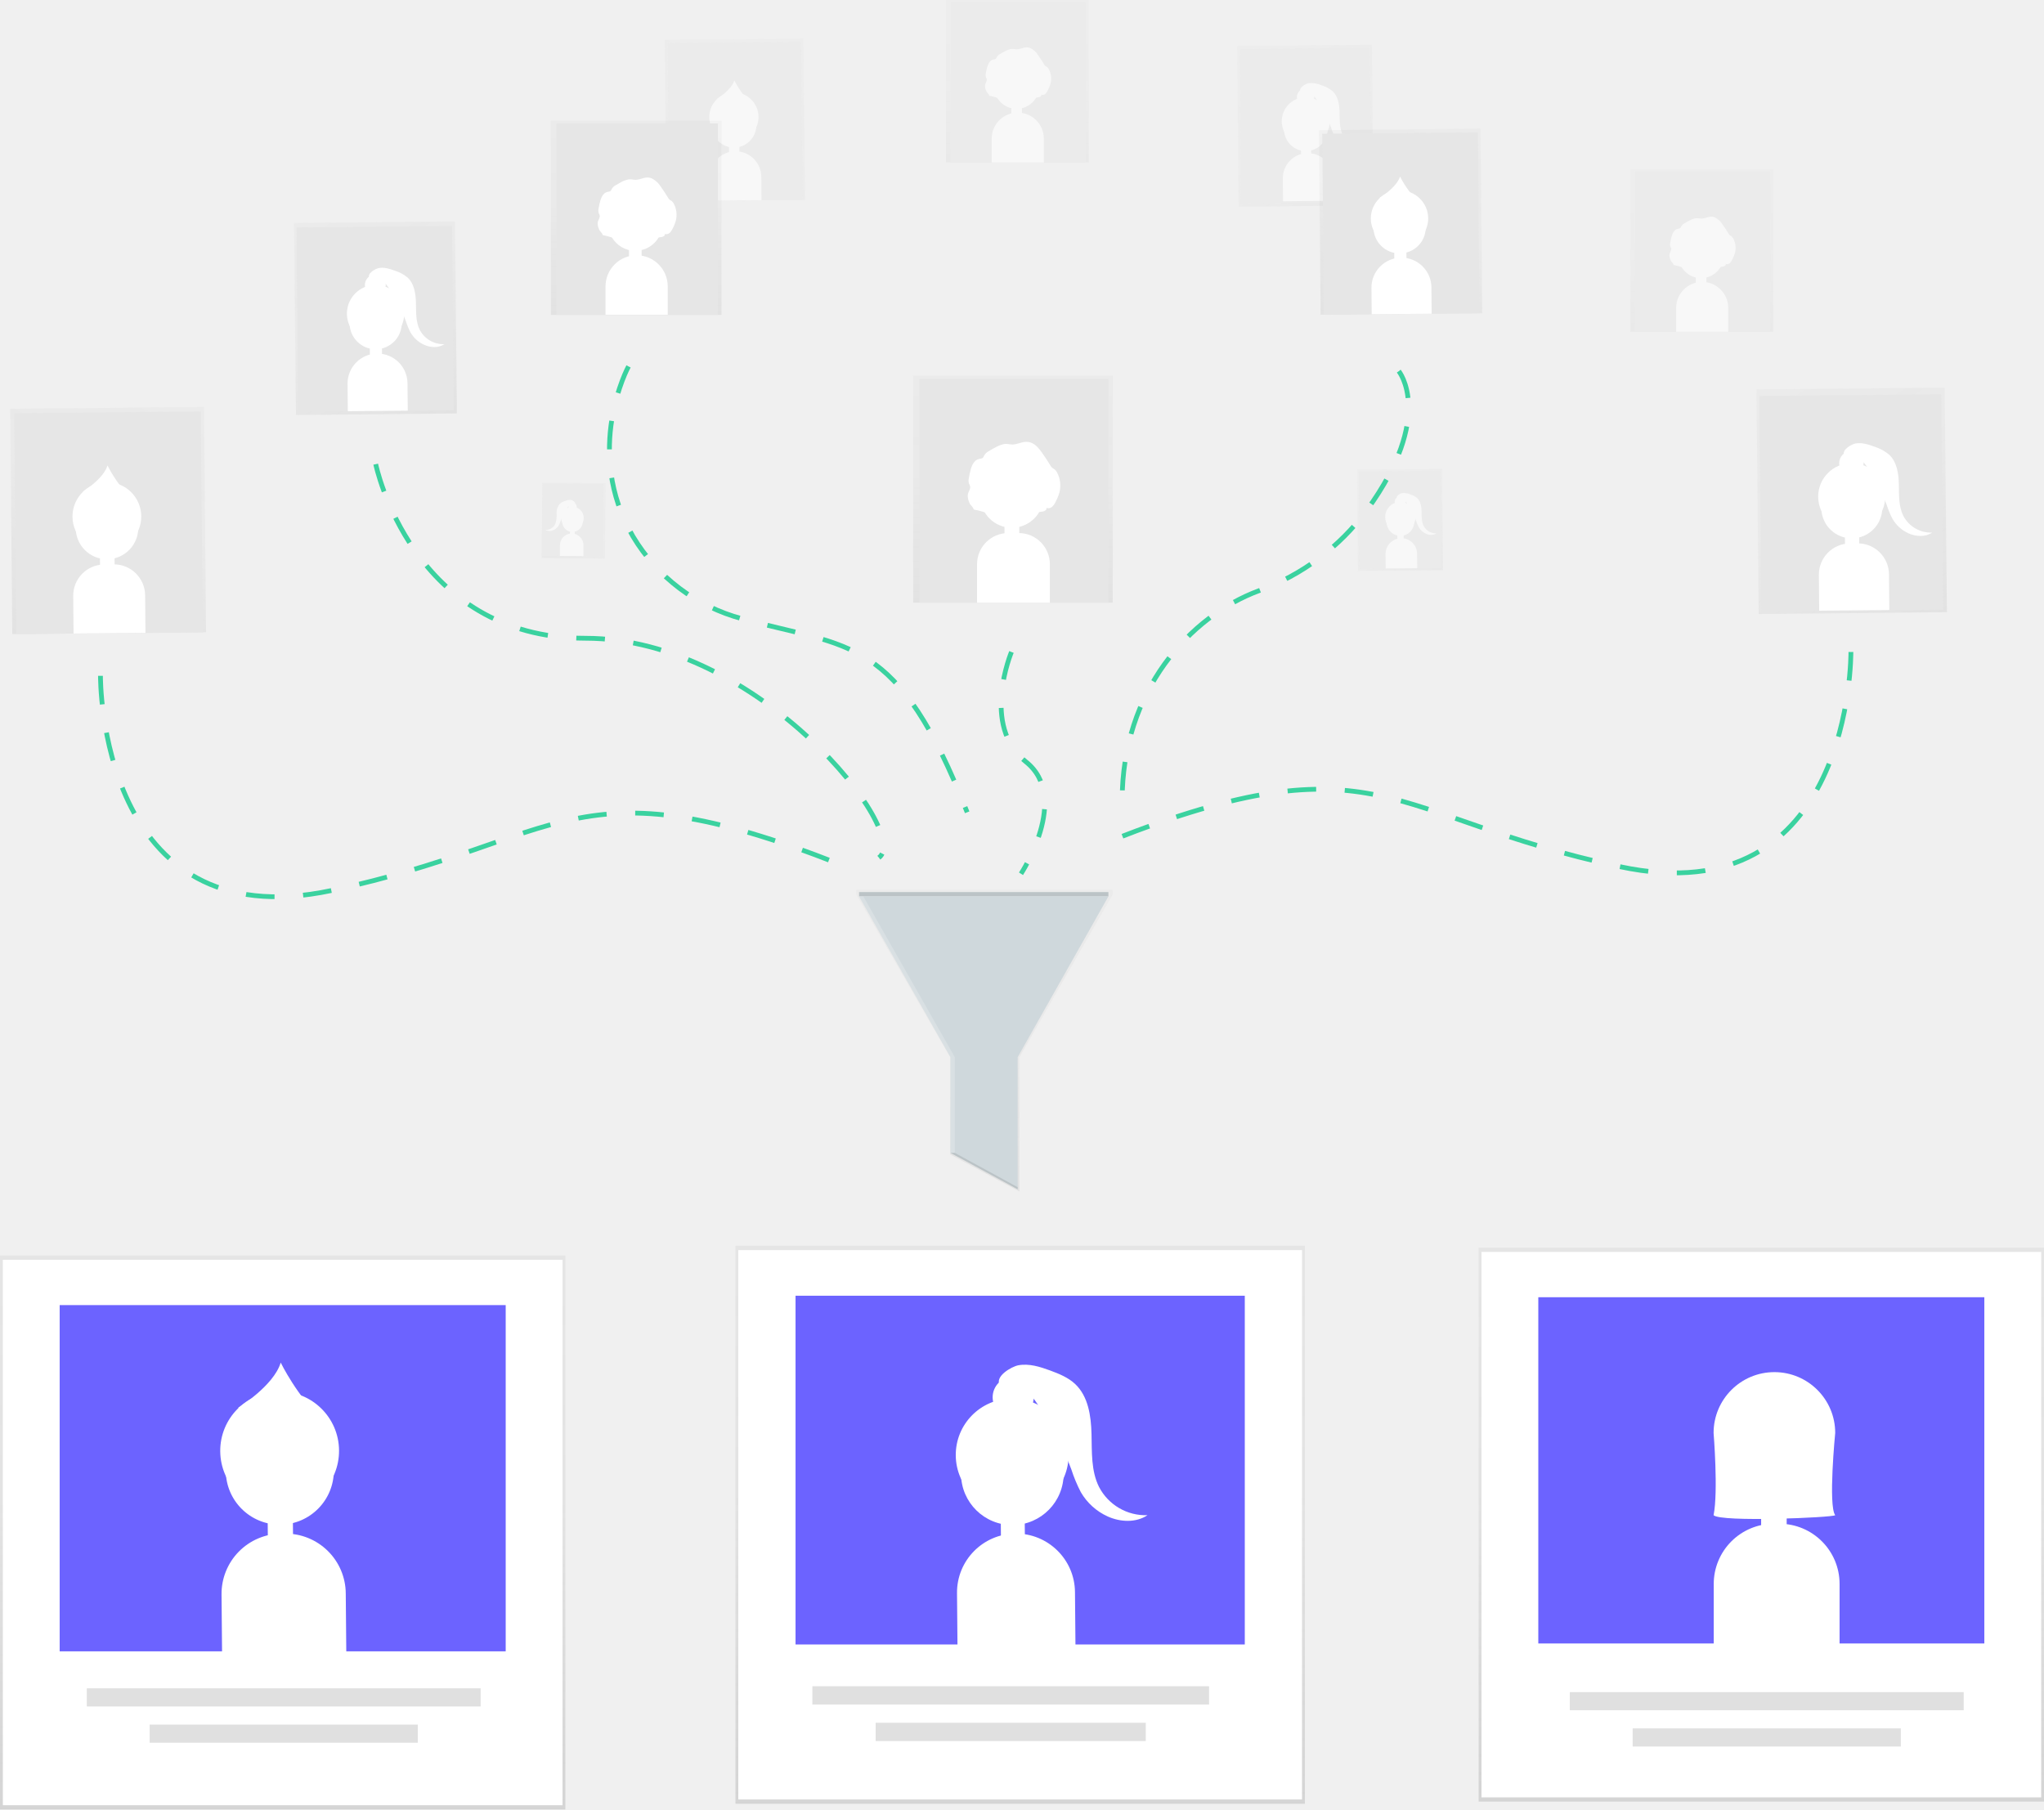
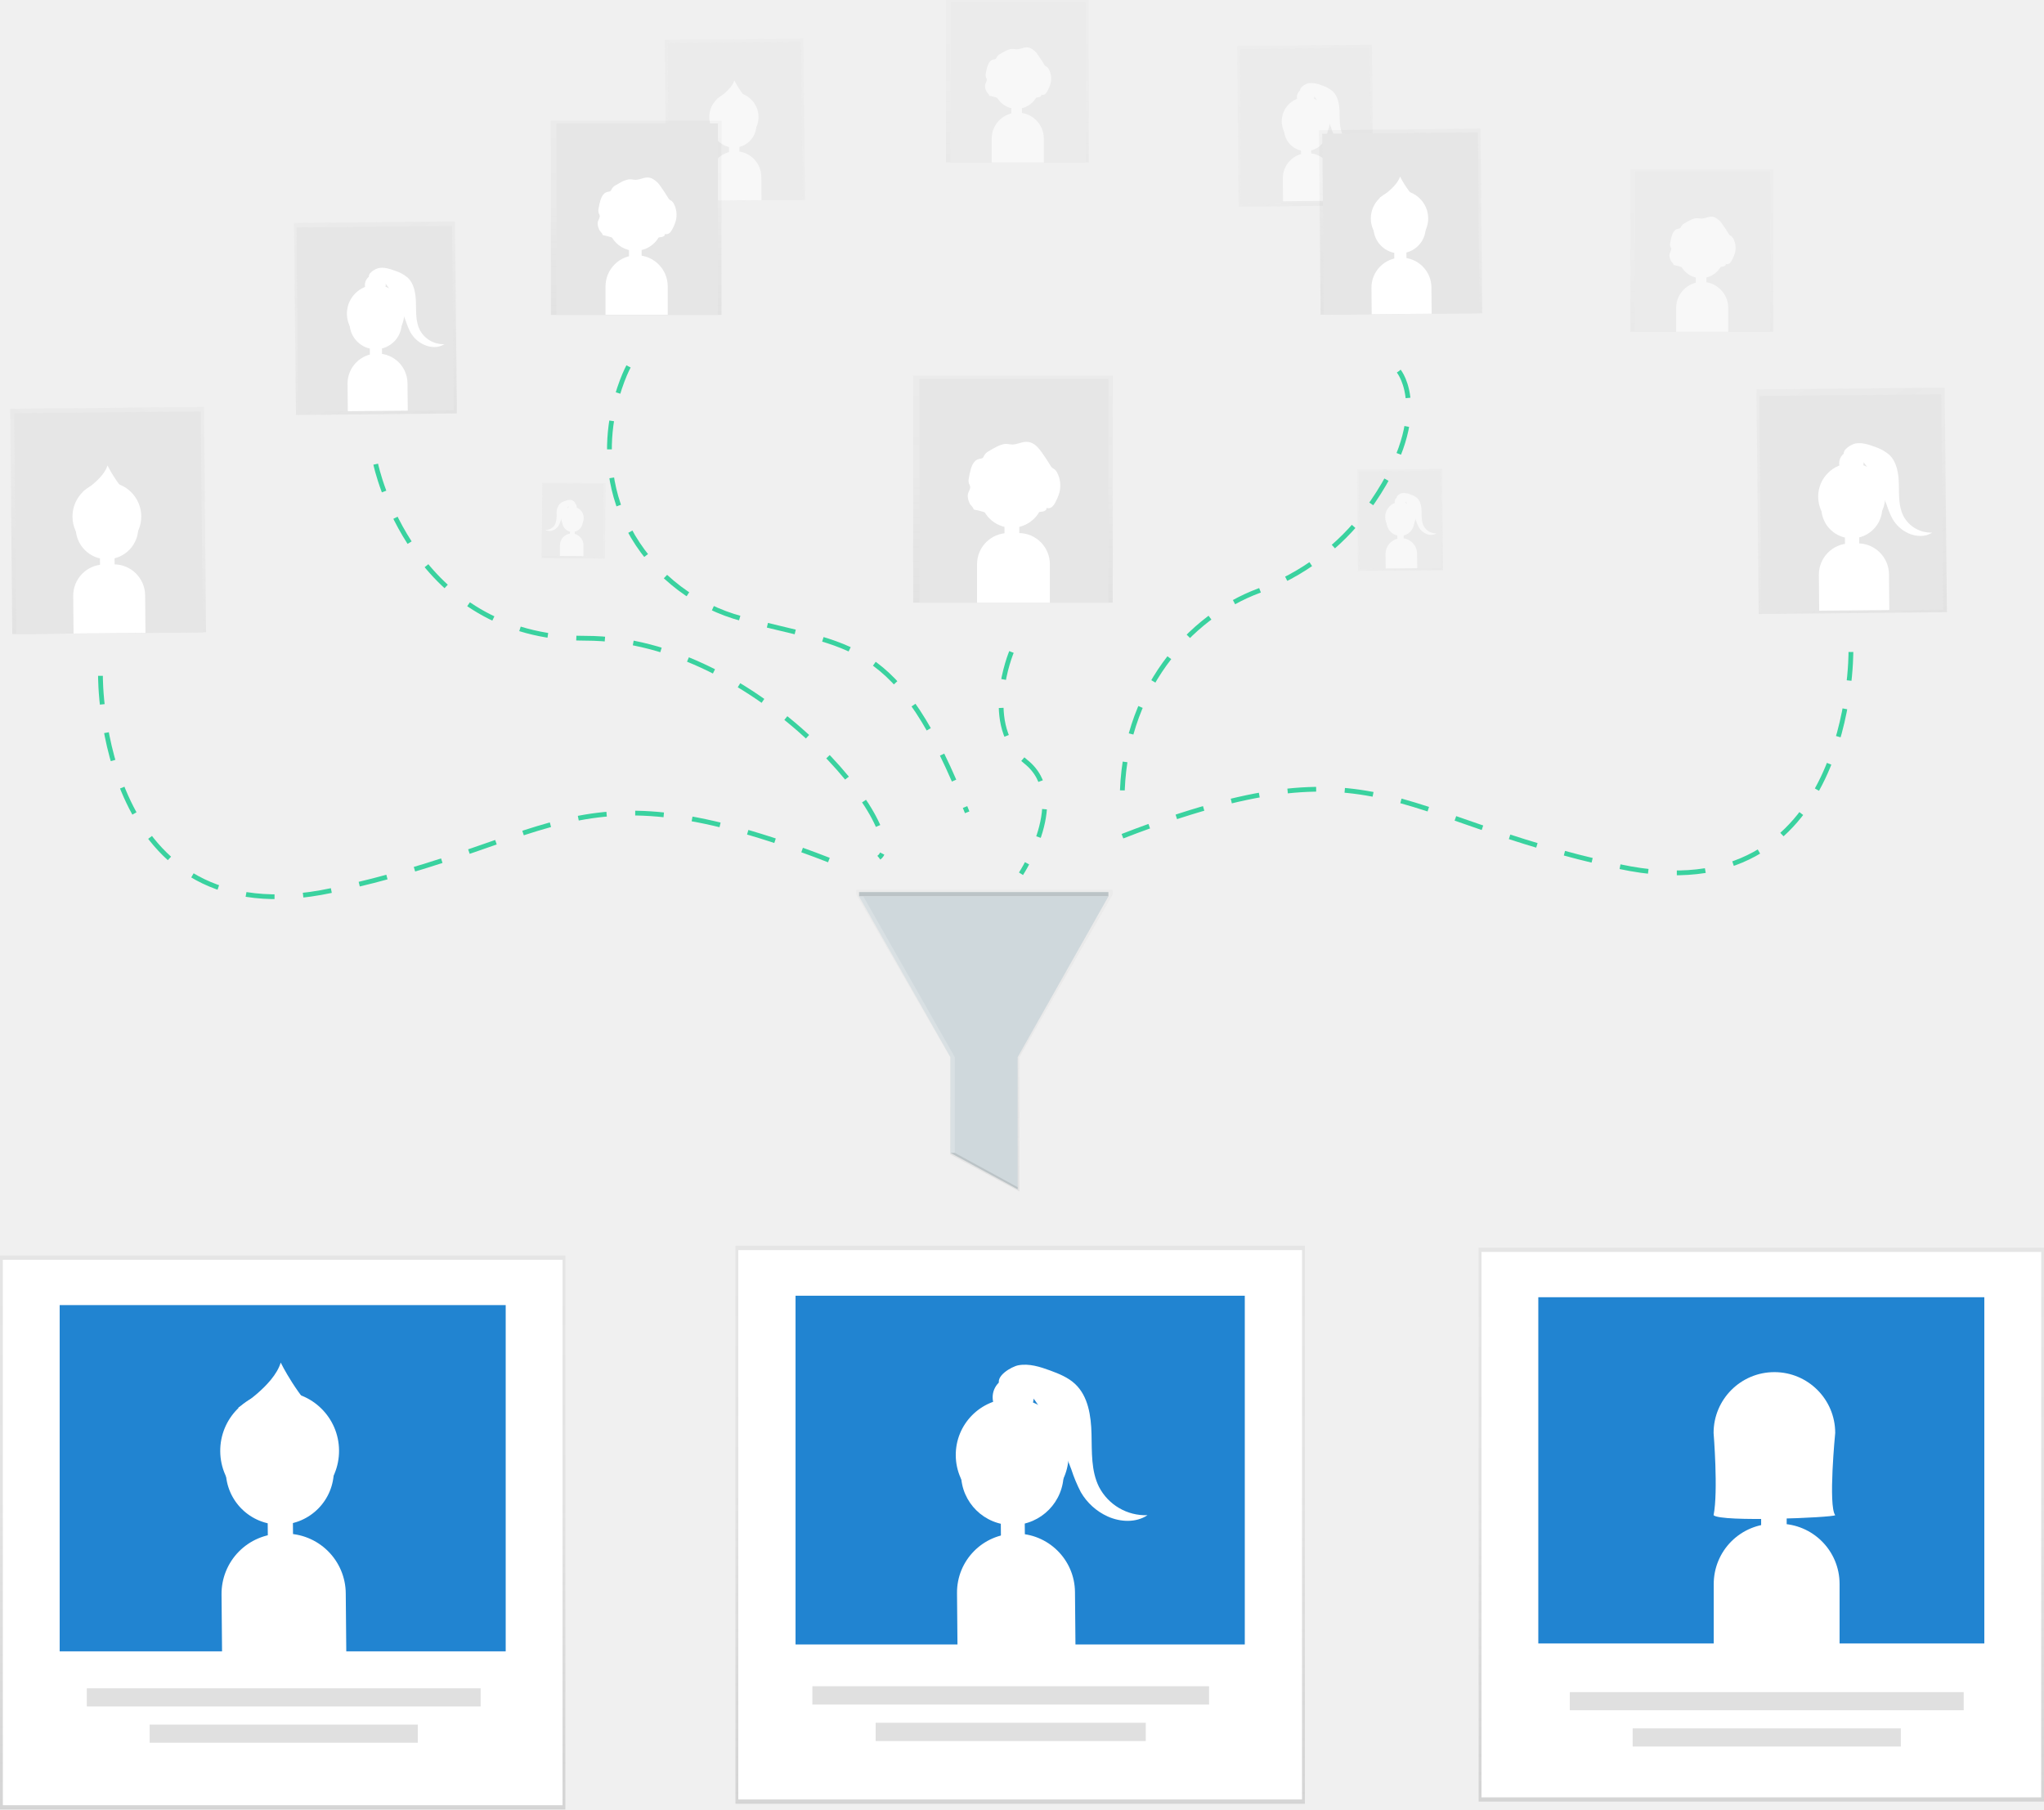
<svg xmlns="http://www.w3.org/2000/svg" xmlns:xlink="http://www.w3.org/1999/xlink" id="d5eeb229-0560-4c73-9e9e-2e1785b57a7c" data-name="Layer 1" width="857.1" height="758.83" viewBox="0 0 857.1 758.83">
  <defs>
    <linearGradient id="647fab05-0b83-421f-b355-94d847994b9c" x1="728.85" y1="502.58" x2="728.85" y2="461.76" gradientTransform="matrix(0.53, -0.85, -0.85, -0.53, 438.3, 1162.14)" gradientUnits="userSpaceOnUse">
      <stop offset="0" stop-color="gray" stop-opacity="0.25" />
      <stop offset="0.54" stop-color="gray" stop-opacity="0.12" />
      <stop offset="1" stop-color="gray" stop-opacity="0.1" />
    </linearGradient>
    <linearGradient id="18266add-5a65-4fc6-a971-26e04d71af92" x1="715.36" y1="501.1" x2="715.36" y2="446.22" gradientTransform="translate(-99.07 262.06) rotate(-31.73)" xlink:href="#647fab05-0b83-421f-b355-94d847994b9c" />
    <linearGradient id="e9e2bb7b-c06b-4014-868f-351e0ca8ebab" x1="769.97" y1="356.2" x2="769.97" y2="269.16" gradientTransform="matrix(0.85, -0.53, 0.53, 0.85, -100.56, 262.41)" xlink:href="#647fab05-0b83-421f-b355-94d847994b9c" />
    <linearGradient id="3ed37a80-7f43-4a53-a0d5-c403389957fa" x1="411.46" y1="100.6" x2="411.46" y2="15.23" gradientTransform="translate(126.45 -98.14) rotate(23.79)" xlink:href="#647fab05-0b83-421f-b355-94d847994b9c" />
    <linearGradient id="80107904-00d9-4877-be8e-08caa3579ade" x1="118.53" y1="758.83" x2="118.53" y2="526.53" gradientTransform="matrix(1, 0, 0, 1, 0, 0)" xlink:href="#647fab05-0b83-421f-b355-94d847994b9c" />
    <linearGradient id="fb7bcafe-566b-4c20-ac54-38b064d3115f" x1="424.76" y1="252.76" x2="424.76" y2="157.57" gradientTransform="matrix(1, 0, 0, 1, 0, 0)" xlink:href="#647fab05-0b83-421f-b355-94d847994b9c" />
    <linearGradient id="8b625892-25db-4160-b55f-486d77087b7d" x1="266.79" y1="132.04" x2="266.79" y2="50.65" gradientTransform="matrix(1, 0, 0, 1, 0, 0)" xlink:href="#647fab05-0b83-421f-b355-94d847994b9c" />
    <linearGradient id="920aecfa-54b5-4c2b-93ff-a4455a83035f" x1="879.08" y1="629.37" x2="879.08" y2="507.77" gradientTransform="translate(-99.12 260.36) rotate(-31.73)" xlink:href="#647fab05-0b83-421f-b355-94d847994b9c" />
    <linearGradient id="ff0a9a5e-e45c-4b07-b4cc-7733561d3616" x1="396.83" y1="225.01" x2="396.83" y2="121.04" gradientTransform="matrix(0.85, -0.53, 0.53, 0.85, -99.84, 265.92)" xlink:href="#647fab05-0b83-421f-b355-94d847994b9c" />
    <linearGradient id="b894e33b-ac47-4a44-9333-a9aaaa82bb12" x1="236.43" y1="375.71" x2="236.43" y2="256.45" gradientTransform="translate(127.97 -95.73) rotate(23.79)" xlink:href="#647fab05-0b83-421f-b355-94d847994b9c" />
    <linearGradient id="421a0547-9346-4a1e-9997-f26fe9047b8e" x1="685.12" y1="40.19" x2="685.12" y2="-61.78" gradientTransform="matrix(0.89, 0.39, -0.39, 0.88, 143.07, -91.73)" xlink:href="#647fab05-0b83-421f-b355-94d847994b9c" />
    <linearGradient id="06731b5d-dbed-4868-bd06-0f960387a52e" x1="412.8" y1="499.65" x2="412.8" y2="373.23" gradientTransform="matrix(1, 0, 0, 1, 0, 0)" xlink:href="#647fab05-0b83-421f-b355-94d847994b9c" />
    <linearGradient id="19cac155-7edc-4646-8110-3a5404b3794a" x1="738.57" y1="755.54" x2="738.57" y2="523.23" gradientTransform="matrix(1, 0, 0, 1, 0, 0)" xlink:href="#647fab05-0b83-421f-b355-94d847994b9c" />
    <linearGradient id="5c907026-92e9-4e9f-a9ea-601c30aeeb56" x1="427.78" y1="756.43" x2="427.78" y2="522.45" gradientTransform="matrix(1, 0, 0, 1, 0, 0)" xlink:href="#647fab05-0b83-421f-b355-94d847994b9c" />
    <linearGradient id="7e326c48-2616-48c7-85a2-bec6e526d5c1" x1="426.61" y1="68.13" x2="426.61" y2="0" gradientTransform="matrix(1, 0, 0, 1, 0, 0)" xlink:href="#647fab05-0b83-421f-b355-94d847994b9c" />
    <linearGradient id="809fb2c4-55c1-495a-9238-84749dfd9959" x1="713.61" y1="139.13" x2="713.61" y2="71" gradientTransform="matrix(1, 0, 0, 1, 0, 0)" xlink:href="#647fab05-0b83-421f-b355-94d847994b9c" />
  </defs>
  <g opacity="0.5">
    <g opacity="0.5">
      <rect x="395.77" y="275.4" width="31.61" height="26.49" transform="matrix(0.01, -1, 1, 0.01, -52.21, 627.02)" fill="url(#647fab05-0b83-421f-b355-94d847994b9c)" />
    </g>
    <rect x="398.74" y="273.47" width="25.6" height="30.32" transform="translate(649.01 510.37) rotate(-179.48)" fill="#e6e6e6" />
    <circle cx="411.47" cy="287.77" r="4.72" transform="translate(-51.44 626.06) rotate(-89.48)" fill="#fff" />
    <circle cx="411.46" cy="289.35" r="4.29" transform="translate(-53.02 627.6) rotate(-89.48)" fill="#fff" />
    <rect x="410.42" y="291.92" width="2" height="3.43" transform="translate(648.74 520.38) rotate(-179.48)" fill="#fff" />
    <path d="M406.22,294.35h9.87a0,0,0,0,1,0,0v4.51a4.93,4.93,0,0,1-4.93,4.93h0a4.93,4.93,0,0,1-4.93-4.93v-4.51A0,0,0,0,1,406.22,294.35Z" transform="translate(648.16 531.24) rotate(-179.48)" fill="#fff" />
    <circle cx="411.52" cy="283.05" r="1.72" transform="translate(-46.68 621.42) rotate(-89.48)" fill="#fff" />
    <path d="M411,280.26a5.13,5.13,0,0,0-2.69.44,6,6,0,0,0-2.08,1.12,5.78,5.78,0,0,0-1.37,4.18,10.38,10.38,0,0,1-.63,4.43,4.39,4.39,0,0,1-4.06,2.37,3.5,3.5,0,0,0,3.33.11,5,5,0,0,0,2.25-2,12.3,12.3,0,0,0,.8-1.92,24.87,24.87,0,0,1,2.88-5.53,3.55,3.55,0,0,1,.64-.75,2.42,2.42,0,0,1,1.23-.49c.37,0,1,.12,1.22-.24C413,281.19,411.49,280.37,411,280.26Z" transform="translate(-171.45 -70.58)" fill="#fff" />
  </g>
  <g opacity="0.5">
    <g opacity="0.5">
      <rect x="740.67" y="267.4" width="35.62" height="42.5" transform="translate(-174.01 -63.75) rotate(-0.52)" fill="url(#18266add-5a65-4fc6-a971-26e04d71af92)" />
    </g>
    <rect x="741.32" y="268.24" width="34.43" height="40.77" transform="translate(-174.01 -63.75) rotate(-0.52)" fill="#e6e6e6" />
    <circle cx="758.62" cy="287.47" r="6.35" transform="translate(-174 -63.75) rotate(-0.52)" fill="#fff" />
    <circle cx="758.64" cy="289.59" r="5.77" transform="translate(-174.02 -63.75) rotate(-0.52)" fill="#fff" />
    <rect x="757.34" y="293.05" width="2.69" height="4.62" transform="translate(-174.07 -63.75) rotate(-0.52)" fill="#fff" />
    <path d="M759,296.32h0a6.64,6.64,0,0,1,6.64,6.64V309a0,0,0,0,1,0,0H752.41a0,0,0,0,1,0,0V303a6.64,6.64,0,0,1,6.64-6.64Z" transform="translate(-174.14 -63.75) rotate(-0.52)" fill="#fff" />
    <circle cx="758.56" cy="281.13" r="2.31" transform="translate(-173.95 -63.75) rotate(-0.52)" fill="#fff" />
    <path d="M759.31,277.37a6.9,6.9,0,0,1,3.61.59,8,8,0,0,1,2.79,1.51c1.48,1.38,1.79,3.59,1.84,5.61s-.06,4.15.84,6a5.9,5.9,0,0,0,5.45,3.18,4.71,4.71,0,0,1-4.47.14,6.67,6.67,0,0,1-3-2.73,16.54,16.54,0,0,1-1.08-2.58,33.45,33.45,0,0,0-3.87-7.44,4.77,4.77,0,0,0-.86-1,3.25,3.25,0,0,0-1.65-.66c-.49-.07-1.33.16-1.64-.32C756.61,278.61,758.59,277.51,759.31,277.37Z" transform="translate(-171.45 -70.58)" fill="#fff" />
  </g>
  <g opacity="0.5">
    <g opacity="0.5">
      <rect x="690.52" y="89.66" width="56.49" height="67.4" transform="translate(-172.53 -64.12) rotate(-0.52)" fill="url(#e9e2bb7b-c06b-4014-868f-351e0ca8ebab)" />
    </g>
    <rect x="691.55" y="91" width="54.6" height="64.66" transform="translate(-172.53 -64.12) rotate(-0.52)" fill="#e6e6e6" />
    <circle cx="718.98" cy="121.5" r="10.07" transform="translate(-172.51 -64.12) rotate(-0.52)" fill="#fff" />
    <circle cx="719.01" cy="124.85" r="9.15" transform="translate(-172.54 -64.12) rotate(-0.52)" fill="#fff" />
    <rect x="716.96" y="130.34" width="4.27" height="7.32" transform="translate(-172.62 -64.12) rotate(-0.52)" fill="#fff" />
    <path d="M719.66,135.53h0A10.52,10.52,0,0,1,730.18,146v9.61a0,0,0,0,1,0,0h-21a0,0,0,0,1,0,0V146A10.52,10.52,0,0,1,719.66,135.53Z" transform="matrix(1, -0.01, 0.01, 1, -172.73, -64.11)" fill="#fff" />
    <circle cx="718.89" cy="111.43" r="3.66" transform="translate(-172.42 -64.12) rotate(-0.52)" fill="#fff" />
    <path d="M720.09,105.48a10.94,10.94,0,0,1,5.73.94,12.73,12.73,0,0,1,4.43,2.4c2.34,2.2,2.84,5.69,2.92,8.9s-.1,6.58,1.33,9.45a9.36,9.36,0,0,0,8.65,5,7.47,7.47,0,0,1-7.09.22,10.59,10.59,0,0,1-4.8-4.33,26.23,26.23,0,0,1-1.71-4.08,53,53,0,0,0-6.14-11.8,7.56,7.56,0,0,0-1.36-1.6,5.16,5.16,0,0,0-2.62-1c-.78-.11-2.12.26-2.61-.51C715.8,107.45,718.94,105.7,720.09,105.48Z" transform="translate(-171.45 -70.58)" fill="#fff" />
  </g>
  <g opacity="0.5">
    <g opacity="0.5">
      <rect x="450.51" y="87" width="58.16" height="67.65" transform="translate(-172.53 -66.2) rotate(-0.52)" fill="url(#3ed37a80-7f43-4a53-a0d5-c403389957fa)" />
    </g>
    <rect x="451.69" y="88.33" width="56" height="66.32" transform="translate(-172.54 -66.2) rotate(-0.52)" fill="#e6e6e6" />
    <circle cx="479.2" cy="119.62" r="10.32" transform="translate(-172.52 -66.2) rotate(-0.52)" fill="#fff" />
    <circle cx="479.23" cy="123.06" r="9.38" transform="translate(-172.55 -66.2) rotate(-0.52)" fill="#fff" />
    <rect x="477.13" y="128.69" width="4.38" height="7.51" transform="translate(-172.64 -66.2) rotate(-0.52)" fill="#fff" />
    <path d="M479.9,134h0a10.79,10.79,0,0,1,10.79,10.79v9.85a0,0,0,0,1,0,0H469.11a0,0,0,0,1,0,0V144.8A10.79,10.79,0,0,1,479.9,134Z" transform="translate(-172.75 -66.2) rotate(-0.52)" fill="#fff" />
    <path d="M471.94,112.18s6.22-3.81,7.44-7.89a37.68,37.68,0,0,0,7.29,9.94Z" transform="translate(-171.45 -70.58)" fill="#fff" />
  </g>
  <rect y="526.53" width="237.07" height="232.3" fill="url(#80107904-00d9-4877-be8e-08caa3579ade)" />
  <rect x="1.19" y="528.31" width="234.69" height="228.73" fill="#fff" />
-   <rect x="25.02" y="547.31" width="187.03" height="145.2" fill="#6c63ff" />
+   <rect x="25.02" y="547.31" width="187.03" height="145.2" fill="#2184d1" />
  <rect x="36.4" y="708.02" width="165.15" height="7.61" fill="#e0e0e0" />
  <rect x="62.75" y="723.23" width="112.45" height="7.61" fill="#e0e0e0" />
  <g opacity="0.5">
    <rect x="382.92" y="157.57" width="83.67" height="95.18" fill="url(#fb7bcafe-566b-4c20-ac54-38b064d3115f)" />
  </g>
  <rect x="385.57" y="158.9" width="79.25" height="93.86" fill="#e6e6e6" />
  <circle cx="424.31" cy="203.17" r="14.61" fill="#fff" />
  <circle cx="424.31" cy="208.04" r="13.28" fill="#fff" />
  <rect x="421.21" y="216.01" width="6.2" height="10.63" fill="#fff" />
  <path d="M422.78,223.54h4.38a13.08,13.08,0,0,1,13.08,13.08v16.14a0,0,0,0,1,0,0H409.7a0,0,0,0,1,0,0V236.62a13.08,13.08,0,0,1,13.08-13.08Z" fill="#fff" />
  <path d="M588.9,258.17q-1.41.74-2.76,1.57a4.79,4.79,0,0,0-2,1.83,3.48,3.48,0,0,1-.46.89c-.42.46-1.12.45-1.72.59-2,.46-3,2.61-3.49,4.55a32.41,32.41,0,0,0-.76,3.5,4.38,4.38,0,0,0,.07,2.31c.13.32.32.6.42.93.36,1.2-.66,2.34-.91,3.56a6,6,0,0,0,.55,3.25,3.89,3.89,0,0,0,.43.92,6.24,6.24,0,0,0,.54.61,5.17,5.17,0,0,1,1,1.59A34.22,34.22,0,0,1,586,286c3.25,1.27,6.47,3.06,10,2.9a9.16,9.16,0,0,0,2.77-.57c1.74-.65,3.26-1.83,5-2.4a43.84,43.84,0,0,1,5-.84c.79-.16,1.77-.76,1.47-1.51a2.33,2.33,0,0,0,2.38-.47,6.36,6.36,0,0,0,1.47-2.08,19.25,19.25,0,0,0,1.65-4.12,11.66,11.66,0,0,0-1.05-8.22,3.68,3.68,0,0,0-1-1.28c-.32-.23-.7-.37-1-.62a3.7,3.7,0,0,1-.77-1q-1.66-2.73-3.51-5.33c-1.22-1.72-2.61-3.48-4.58-4.23-2.92-1.11-5.05.66-7.83.77-1.24,0-2.28-.45-3.59-.19A13.08,13.08,0,0,0,588.9,258.17Z" transform="translate(-171.45 -70.58)" fill="#fff" />
  <g opacity="0.5">
    <rect x="231.01" y="50.65" width="71.54" height="81.39" fill="url(#8b625892-25db-4160-b55f-486d77087b7d)" />
  </g>
  <rect x="233.28" y="51.79" width="67.76" height="80.25" fill="#e6e6e6" />
  <circle cx="266.4" cy="89.64" r="12.49" fill="#fff" />
  <circle cx="266.4" cy="93.81" r="11.36" fill="#fff" />
  <rect x="263.75" y="100.62" width="5.3" height="9.08" fill="#fff" />
  <path d="M267,107.05h0A13.06,13.06,0,0,1,280,120.11V132a0,0,0,0,1,0,0H253.91a0,0,0,0,1,0,0V120.11A13.06,13.06,0,0,1,267,107.05Z" fill="#fff" />
  <path d="M432,146.9q-1.2.63-2.36,1.35a4.1,4.1,0,0,0-1.67,1.56,3,3,0,0,1-.39.76c-.36.39-1,.38-1.47.5-1.67.39-2.53,2.23-3,3.89a27.71,27.71,0,0,0-.65,3,3.74,3.74,0,0,0,.06,2c.11.27.27.52.36.79.31,1-.56,2-.78,3a5.16,5.16,0,0,0,.47,2.78,3.33,3.33,0,0,0,.37.79,5.33,5.33,0,0,0,.46.52,4.42,4.42,0,0,1,.85,1.36,29.26,29.26,0,0,1,5.28,1.5c2.78,1.08,5.53,2.62,8.51,2.48a7.83,7.83,0,0,0,2.37-.49c1.49-.56,2.79-1.56,4.3-2a37.49,37.49,0,0,1,4.25-.72c.68-.13,1.51-.65,1.26-1.29a2,2,0,0,0,2-.4,5.44,5.44,0,0,0,1.25-1.78,16.46,16.46,0,0,0,1.41-3.52,10,10,0,0,0-.9-7,3.14,3.14,0,0,0-.87-1.1c-.27-.2-.6-.32-.86-.53a3.17,3.17,0,0,1-.66-.85q-1.42-2.33-3-4.55a9.28,9.28,0,0,0-3.92-3.61c-2.5-1-4.32.57-6.69.66-1.06,0-1.95-.39-3.07-.16A11.18,11.18,0,0,0,432,146.9Z" transform="translate(-171.45 -70.58)" fill="#fff" />
  <g opacity="0.5">
    <rect x="908.12" y="234.47" width="78.92" height="94.17" transform="matrix(1, -0.01, 0.01, 1, -173.94, -62.06)" fill="url(#920aecfa-54b5-4c2b-93ff-a4455a83035f)" />
  </g>
  <rect x="909.56" y="236.34" width="76.28" height="90.34" transform="translate(-173.94 -62.05) rotate(-0.52)" fill="#e6e6e6" />
  <circle cx="947.89" cy="278.95" r="14.06" transform="translate(-173.92 -62.05) rotate(-0.52)" fill="#fff" />
  <circle cx="947.93" cy="283.64" r="12.78" transform="translate(-173.96 -62.05) rotate(-0.52)" fill="#fff" />
  <rect x="945.06" y="291.31" width="5.97" height="10.23" transform="translate(-174.08 -62.05) rotate(-0.52)" fill="#fff" />
  <path d="M947.21,298.55h3.24a13.08,13.08,0,0,1,13.08,13.08v15a0,0,0,0,1,0,0h-29.4a0,0,0,0,1,0,0v-15a13.08,13.08,0,0,1,13.08-13.08Z" transform="translate(-174.22 -62.04) rotate(-0.52)" fill="#fff" />
  <circle cx="947.76" cy="264.89" r="5.11" transform="translate(-173.79 -62.05) rotate(-0.52)" fill="#fff" />
  <path d="M949.43,256.58c2.69-.51,5.44.36,8,1.31a17.79,17.79,0,0,1,6.18,3.35c3.27,3.07,4,8,4.08,12.44s-.14,9.19,1.86,13.2a13.08,13.08,0,0,0,12.09,7.05c-2.87,1.92-6.76,1.73-9.91.31a14.79,14.79,0,0,1-6.7-6.06,36.65,36.65,0,0,1-2.39-5.71A74.11,74.11,0,0,0,954.07,266a10.57,10.57,0,0,0-1.9-2.23,7.21,7.21,0,0,0-3.66-1.46c-1.09-.15-3,.36-3.64-.72C943.44,259.33,947.83,256.88,949.43,256.58Z" transform="translate(-171.45 -70.58)" fill="#fff" />
  <g opacity="0.5">
    <rect x="294.93" y="164.1" width="67.48" height="80.52" transform="matrix(1, -0.01, 0.01, 1, -173.27, -67.62)" fill="url(#ff0a9a5e-e45c-4b07-b4cc-7733561d3616)" />
  </g>
  <rect x="296.15" y="165.7" width="65.22" height="77.24" transform="translate(-173.27 -67.62) rotate(-0.52)" fill="#e6e6e6" />
  <circle cx="328.92" cy="202.13" r="12.02" transform="translate(-173.25 -67.62) rotate(-0.52)" fill="#fff" />
  <circle cx="328.96" cy="206.14" r="10.93" transform="translate(-173.29 -67.62) rotate(-0.52)" fill="#fff" />
  <rect x="326.51" y="212.69" width="5.1" height="8.74" transform="translate(-173.39 -67.62) rotate(-0.52)" fill="#fff" />
  <path d="M329.73,218.88h0a12.57,12.57,0,0,1,12.57,12.57v11.48a0,0,0,0,1,0,0H317.16a0,0,0,0,1,0,0V231.45a12.57,12.57,0,0,1,12.57-12.57Z" transform="translate(-173.51 -67.61) rotate(-0.52)" fill="#fff" />
  <circle cx="328.81" cy="190.11" r="4.37" transform="translate(-173.14 -67.62) rotate(-0.52)" fill="#fff" />
  <path d="M330.24,183c2.3-.44,4.65.31,6.85,1.12a15.21,15.21,0,0,1,5.29,2.86c2.8,2.62,3.4,6.8,3.49,10.64s-.12,7.86,1.59,11.29a11.18,11.18,0,0,0,10.33,6c-2.45,1.64-5.78,1.48-8.47.27a12.65,12.65,0,0,1-5.73-5.18,31.33,31.33,0,0,1-2-4.88,63.36,63.36,0,0,0-7.34-14.1,9,9,0,0,0-1.62-1.91,6.16,6.16,0,0,0-3.13-1.25c-.93-.13-2.53.31-3.11-.62C325.12,185.35,328.88,183.26,330.24,183Z" transform="translate(-171.45 -70.58)" fill="#fff" />
  <g opacity="0.5">
    <rect x="176.19" y="241.61" width="81.25" height="94.51" transform="translate(-174.08 -68.59) rotate(-0.52)" fill="url(#b894e33b-ac47-4a44-9333-a9aaaa82bb12)" />
  </g>
  <rect x="177.85" y="243.47" width="78.23" height="92.65" transform="translate(-174.09 -68.59) rotate(-0.52)" fill="#e6e6e6" />
  <circle cx="216.28" cy="287.18" r="14.42" transform="translate(-174.06 -68.6) rotate(-0.52)" fill="#fff" />
  <circle cx="216.33" cy="291.98" r="13.11" transform="translate(-174.11 -68.6) rotate(-0.52)" fill="#fff" />
  <rect x="213.39" y="299.85" width="6.12" height="10.49" transform="translate(-174.23 -68.6) rotate(-0.52)" fill="#fff" />
  <path d="M215.26,307.27h4a13.08,13.08,0,0,1,13.08,13.08v15.76a0,0,0,0,1,0,0H202.18a0,0,0,0,1,0,0V320.36a13.08,13.08,0,0,1,13.08-13.08Z" transform="translate(-174.38 -68.59) rotate(-0.52)" fill="#fff" />
  <path d="M206.14,276.78s8.69-5.32,10.39-11c0,0,4,8.27,10.18,13.89Z" transform="translate(-171.45 -70.58)" fill="#fff" />
  <circle cx="288.75" cy="679" r="24.91" transform="translate(-177.64 -67.92) rotate(-0.52)" fill="#fff" />
  <circle cx="288.82" cy="687.3" r="22.65" transform="translate(-177.71 -67.92) rotate(-0.52)" fill="#fff" />
  <rect x="283.75" y="700.89" width="10.57" height="18.12" transform="translate(-177.92 -67.92) rotate(-0.52)" fill="#fff" />
  <path d="M289.63,713.71h1.59A25.25,25.25,0,0,1,316.47,739v24.58a0,0,0,0,1,0,0H264.38a0,0,0,0,1,0,0V739A25.25,25.25,0,0,1,289.63,713.71Z" transform="translate(-178.18 -67.9) rotate(-0.52)" fill="#fff" />
  <path d="M271.22,661s15-9.2,17.94-19c0,0,6.92,14.28,17.58,24Z" transform="translate(-171.45 -70.58)" fill="#fff" />
  <g opacity="0.5">
    <rect x="724.88" y="124.81" width="67.76" height="77.41" transform="translate(-172.91 -63.65) rotate(-0.52)" fill="url(#421a0547-9346-4a1e-9997-f26fe9047b8e)" />
  </g>
  <rect x="726.26" y="126.34" width="65.24" height="75.88" transform="translate(-172.92 -63.65) rotate(-0.52)" fill="#e6e6e6" />
  <ellipse cx="758.31" cy="162.14" rx="12.03" ry="11.81" transform="translate(-172.9 -63.65) rotate(-0.52)" fill="#fff" />
  <ellipse cx="758.35" cy="166.07" rx="10.93" ry="10.74" transform="translate(-172.93 -63.65) rotate(-0.52)" fill="#fff" />
  <rect x="755.9" y="172.52" width="5.1" height="8.59" transform="matrix(1, -0.01, 0.01, 1, -173.03, -63.65)" fill="#fff" />
  <path d="M759.12,178.6h0a12.57,12.57,0,0,1,12.57,12.57v11.05a0,0,0,0,1,0,0H746.54a0,0,0,0,1,0,0V191.17A12.57,12.57,0,0,1,759.12,178.6Z" transform="translate(-173.16 -63.65) rotate(-0.52)" fill="#fff" />
  <path d="M749.85,153.62s7.25-4.36,8.66-9A43.1,43.1,0,0,0,767,156Z" transform="translate(-171.45 -70.58)" fill="#fff" />
  <g opacity="0.5">
    <polygon points="359.03 373.23 359.03 375.05 398.47 443.43 398.47 484.15 427.44 499.65 427.44 498.74 427.44 443.43 466.58 375.05 466.58 373.23 359.03 373.23" fill="url(#06731b5d-dbed-4868-bd06-0f960387a52e)" />
  </g>
  <rect x="360.23" y="374.12" width="104.55" height="1.8" fill="#cfd8dc" />
  <rect x="360.23" y="374.12" width="104.55" height="1.8" opacity="0.1" />
  <polygon points="360.23 375.92 398.57 443.33 398.57 483.47 426.74 497.85 426.74 443.33 464.78 375.92 360.23 375.92" fill="#cfd8dc" />
  <polygon points="400.37 483.47 400.37 443.33 362.02 375.92 360.23 375.92 398.57 443.33 398.57 483.47 400.37 483.47" fill="#fff" opacity="0.2" />
  <polygon points="398.57 483.47 426.74 498.75 426.74 497.85 400.37 483.47 398.57 483.47" fill="#cfd8dc" />
  <polygon points="398.57 483.47 426.74 498.75 426.74 497.85 400.37 483.47 398.57 483.47" opacity="0.1" />
  <rect x="620.03" y="523.23" width="237.07" height="232.3" fill="url(#19cac155-7edc-4646-8110-3a5404b3794a)" />
  <rect x="621.23" y="525.02" width="234.69" height="228.73" fill="#fff" />
-   <rect x="645.05" y="544.01" width="187.03" height="145.2" fill="#6c63ff" />
+   <rect x="645.05" y="544.01" width="187.03" height="145.2" fill="#2184d1" />
  <rect x="658.27" y="709.61" width="165.15" height="7.61" fill="#e0e0e0" />
  <rect x="684.62" y="724.82" width="112.45" height="7.61" fill="#e0e0e0" />
  <rect x="308.39" y="522.45" width="238.78" height="233.98" fill="url(#5c907026-92e9-4e9f-a9ea-601c30aeeb56)" />
  <rect x="309.59" y="524.25" width="236.38" height="230.38" fill="#fff" />
-   <rect x="333.59" y="543.38" width="188.38" height="146.25" fill="#6c63ff" />
+   <rect x="333.59" y="543.38" width="188.38" height="146.25" fill="#2184d1" />
  <rect x="340.65" y="707.15" width="166.34" height="7.66" fill="#e0e0e0" />
  <rect x="367.18" y="722.47" width="113.27" height="7.66" fill="#e0e0e0" />
  <path d="M213.58,354s-1,111,97,90,101-55,213-11" transform="translate(-171.45 -70.58)" fill="none" stroke="#3ad29f" stroke-miterlimit="10" stroke-width="2" stroke-dasharray="12" />
  <path d="M947.58,344s1,111-97,90-101-55-213-11" transform="translate(-171.45 -70.58)" fill="none" stroke="#3ad29f" stroke-miterlimit="10" stroke-width="2" stroke-dasharray="12" />
  <path d="M595.58,344s-13,31,6,46-2,47-2,47" transform="translate(-171.45 -70.58)" fill="none" stroke="#3ad29f" stroke-miterlimit="10" stroke-width="2" stroke-dasharray="12" />
  <path d="M329,265.24s15,73,88,73,137,82,123,92" transform="translate(-171.45 -70.58)" fill="none" stroke="#3ad29f" stroke-miterlimit="10" stroke-width="2" stroke-dasharray="12" />
  <path d="M435,224.24s-19.22,35.35,1.91,71.37a76,76,0,0,0,45.67,34.44c45.31,12.42,65.15,6.65,94.43,81.18" transform="translate(-171.45 -70.58)" fill="none" stroke="#3ad29f" stroke-miterlimit="10" stroke-width="2" stroke-dasharray="12" />
  <path d="M758,226.24s15.35,18.69-13.37,58.24a97.73,97.73,0,0,1-45.32,33.84c-29,10.77-57.31,41.92-57.31,87.92" transform="translate(-171.45 -70.58)" fill="none" stroke="#3ad29f" stroke-miterlimit="10" stroke-width="2" stroke-dasharray="12" />
  <g opacity="0.5">
    <g opacity="0.5">
      <rect x="396.67" width="59.89" height="68.13" fill="url(#7e326c48-2616-48c7-85a2-bec6e526d5c1)" />
    </g>
    <rect x="398.57" y="0.95" width="56.72" height="67.18" fill="#e6e6e6" />
    <circle cx="426.29" cy="32.64" r="10.46" fill="#fff" />
    <circle cx="426.29" cy="36.13" r="9.51" fill="#fff" />
    <rect x="424.08" y="41.83" width="4.44" height="7.61" fill="#fff" />
    <path d="M426.77,47.22h0A10.93,10.93,0,0,1,437.7,58.15v10a0,0,0,0,1,0,0H415.84a0,0,0,0,1,0,0v-10A10.93,10.93,0,0,1,426.77,47.22Z" fill="#fff" />
    <path d="M592.84,92.07q-1,.53-2,1.13a3.43,3.43,0,0,0-1.4,1.31,2.49,2.49,0,0,1-.33.64c-.3.33-.8.32-1.23.42-1.4.33-2.12,1.87-2.5,3.25a23.2,23.2,0,0,0-.55,2.51,3.13,3.13,0,0,0,.05,1.65c.09.23.23.43.3.66.26.86-.47,1.67-.65,2.55a4.32,4.32,0,0,0,.39,2.33,2.78,2.78,0,0,0,.31.66,4.46,4.46,0,0,0,.39.43,3.7,3.7,0,0,1,.71,1.13,24.49,24.49,0,0,1,4.42,1.26c2.33.91,4.63,2.19,7.13,2.07a6.56,6.56,0,0,0,2-.41c1.25-.47,2.33-1.31,3.6-1.71a31.38,31.38,0,0,1,3.56-.6c.57-.11,1.27-.54,1.05-1.08a1.67,1.67,0,0,0,1.71-.33,4.55,4.55,0,0,0,1-1.49A13.78,13.78,0,0,0,612,105.5a8.34,8.34,0,0,0-.75-5.89,2.63,2.63,0,0,0-.73-.92c-.23-.17-.5-.27-.72-.45a2.65,2.65,0,0,1-.55-.72q-1.19-2-2.51-3.81a7.76,7.76,0,0,0-3.28-3c-2.09-.8-3.62.47-5.6.55a14.28,14.28,0,0,0-2.57-.14A9.36,9.36,0,0,0,592.84,92.07Z" transform="translate(-171.45 -70.58)" fill="#fff" />
  </g>
  <g opacity="0.5">
    <g opacity="0.5">
      <rect x="683.67" y="71" width="59.89" height="68.13" fill="url(#809fb2c4-55c1-495a-9238-84749dfd9959)" />
    </g>
    <rect x="685.57" y="71.95" width="56.72" height="67.18" fill="#e6e6e6" />
    <circle cx="713.29" cy="103.64" r="10.46" fill="#fff" />
    <circle cx="713.29" cy="107.13" r="9.51" fill="#fff" />
    <rect x="711.08" y="112.83" width="4.44" height="7.61" fill="#fff" />
    <path d="M713.77,118.22h0a10.93,10.93,0,0,1,10.93,10.93v10a0,0,0,0,1,0,0H702.84a0,0,0,0,1,0,0v-10a10.93,10.93,0,0,1,10.93-10.93Z" fill="#fff" />
    <path d="M879.84,163.07q-1,.53-2,1.13a3.43,3.43,0,0,0-1.4,1.31,2.49,2.49,0,0,1-.33.64c-.3.33-.8.32-1.23.42-1.4.33-2.12,1.87-2.5,3.25a23.2,23.2,0,0,0-.55,2.51,3.13,3.13,0,0,0,.05,1.65c.09.23.23.43.3.66.26.86-.47,1.67-.65,2.55a4.32,4.32,0,0,0,.39,2.33,2.78,2.78,0,0,0,.31.66,4.46,4.46,0,0,0,.39.43,3.7,3.7,0,0,1,.71,1.13,24.49,24.49,0,0,1,4.42,1.26c2.33.91,4.63,2.19,7.13,2.07a6.56,6.56,0,0,0,2-.41c1.25-.47,2.33-1.31,3.6-1.71a31.38,31.38,0,0,1,3.56-.6c.57-.11,1.27-.54,1.05-1.08a1.67,1.67,0,0,0,1.71-.33,4.55,4.55,0,0,0,1-1.49A13.78,13.78,0,0,0,899,176.5a8.34,8.34,0,0,0-.75-5.89,2.63,2.63,0,0,0-.73-.92c-.23-.17-.5-.27-.72-.45a2.65,2.65,0,0,1-.55-.72q-1.19-2-2.51-3.81a7.76,7.76,0,0,0-3.28-3c-2.09-.8-3.62.47-5.6.55a14.28,14.28,0,0,0-2.57-.14A9.36,9.36,0,0,0,879.84,163.07Z" transform="translate(-171.45 -70.58)" fill="#fff" />
  </g>
  <circle cx="595.82" cy="680.79" r="23.66" transform="translate(-177.54 -65.2) rotate(-0.52)" fill="#fff" />
  <circle cx="595.89" cy="688.68" r="21.51" transform="translate(-177.62 -65.2) rotate(-0.52)" fill="#fff" />
  <rect x="591.06" y="701.58" width="10.04" height="17.21" transform="translate(-177.81 -65.2) rotate(-0.52)" fill="#fff" />
  <path d="M597.4,713.76h0a24.74,24.74,0,0,1,24.74,24.74v22.58a0,0,0,0,1,0,0H572.67a0,0,0,0,1,0,0V738.5A24.74,24.74,0,0,1,597.4,713.76Z" transform="translate(-178.05 -65.18) rotate(-0.52)" fill="#fff" />
  <circle cx="595.6" cy="657.13" r="8.6" transform="matrix(1, -0.01, 0.01, 1, -177.33, -65.2)" fill="#fff" />
  <path d="M598.41,643.14c4.53-.86,9.15.61,13.47,2.2,3.73,1.38,7.51,2.92,10.4,5.64,5.5,5.16,6.68,13.39,6.87,20.93s-.23,15.46,3.14,22.22A22,22,0,0,0,652.62,706c-4.83,3.23-11.38,2.91-16.68.53a24.88,24.88,0,0,1-11.27-10.19,61.66,61.66,0,0,1-4-9.6A124.69,124.69,0,0,0,606.22,659a17.78,17.78,0,0,0-3.2-3.76,12.13,12.13,0,0,0-6.16-2.46c-1.84-.25-5,.61-6.12-1.21C588.34,647.77,595.73,643.65,598.41,643.14Z" transform="translate(-171.45 -70.58)" fill="#fff" />
  <circle cx="743.84" cy="612.28" r="22.94" fill="#fff" />
  <rect x="738.49" y="626.05" width="10.71" height="18.35" fill="#fff" />
  <path d="M743.86,639h2.27a25.25,25.25,0,0,1,25.25,25.25v25.22a0,0,0,0,1,0,0H718.61a0,0,0,0,1,0,0V664.3A25.25,25.25,0,0,1,743.86,639Z" fill="#fff" />
  <path d="M941,706c-1,1-48,3-51,0,2-10,0-34.5,0-34.5a25.5,25.5,0,0,1,25.5-25.5h0A25.5,25.5,0,0,1,941,671.5S938,702,941,706Z" transform="translate(-171.45 -70.58)" fill="#fff" />
</svg>
